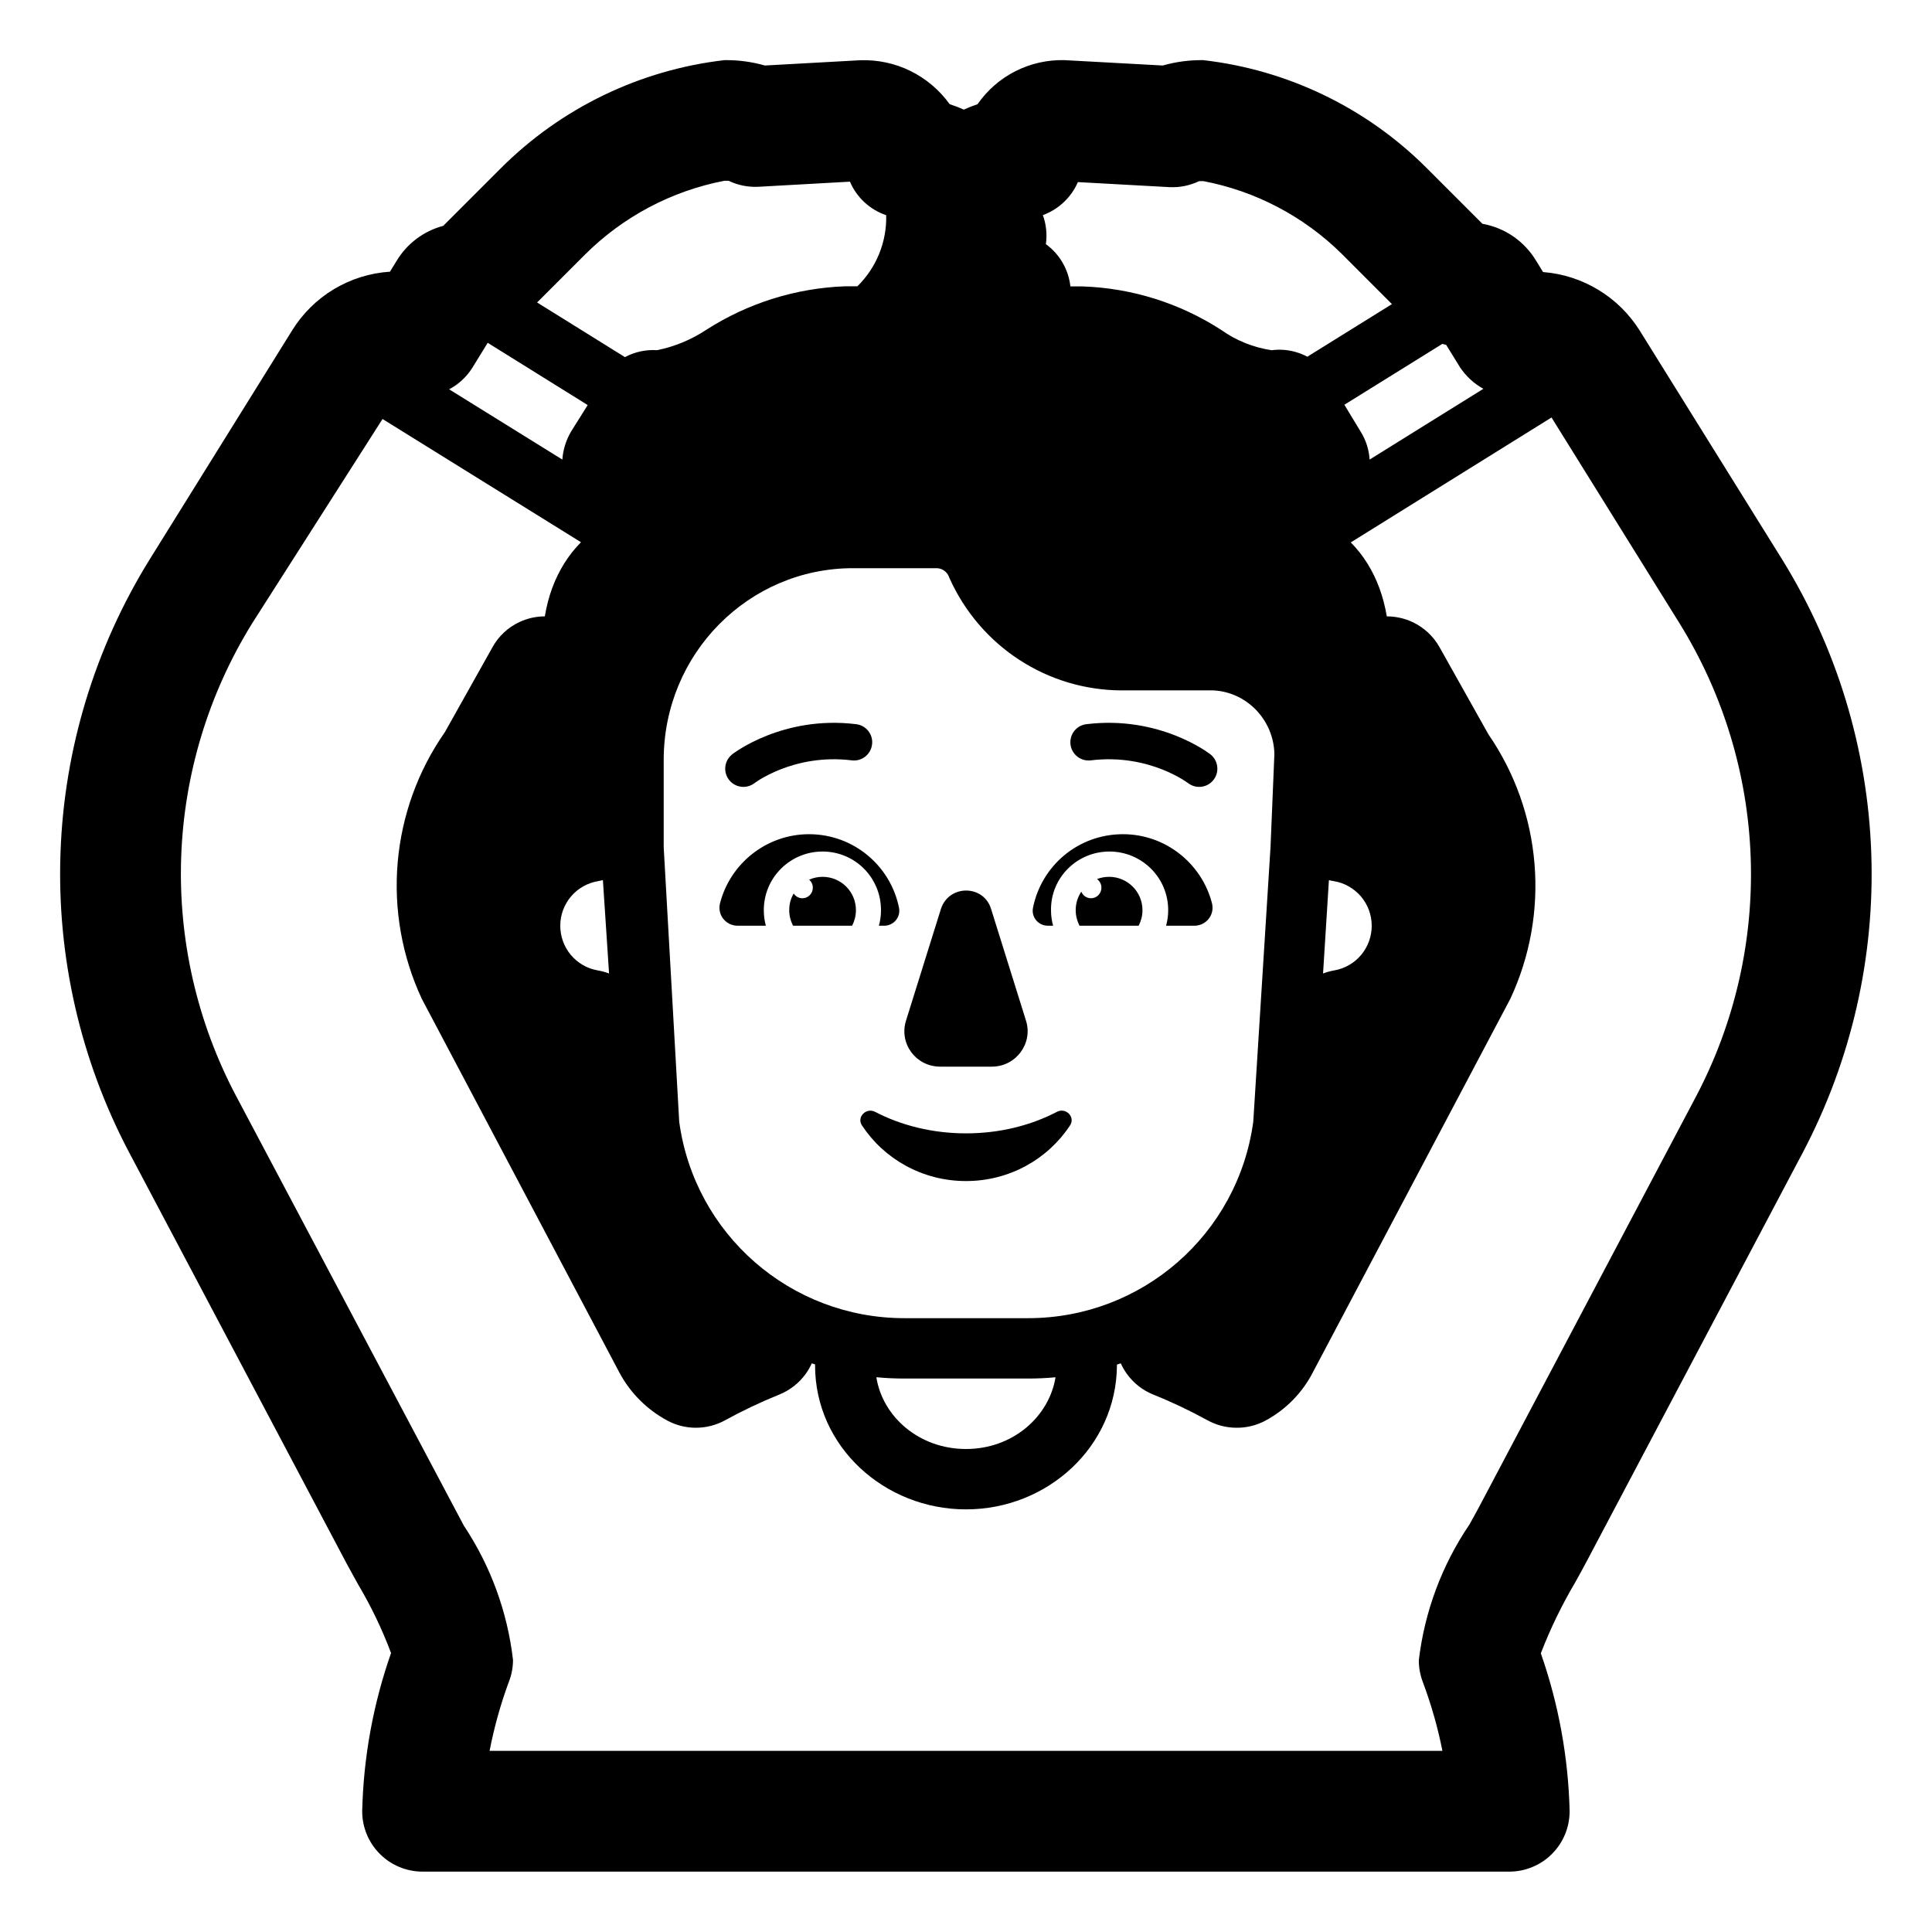
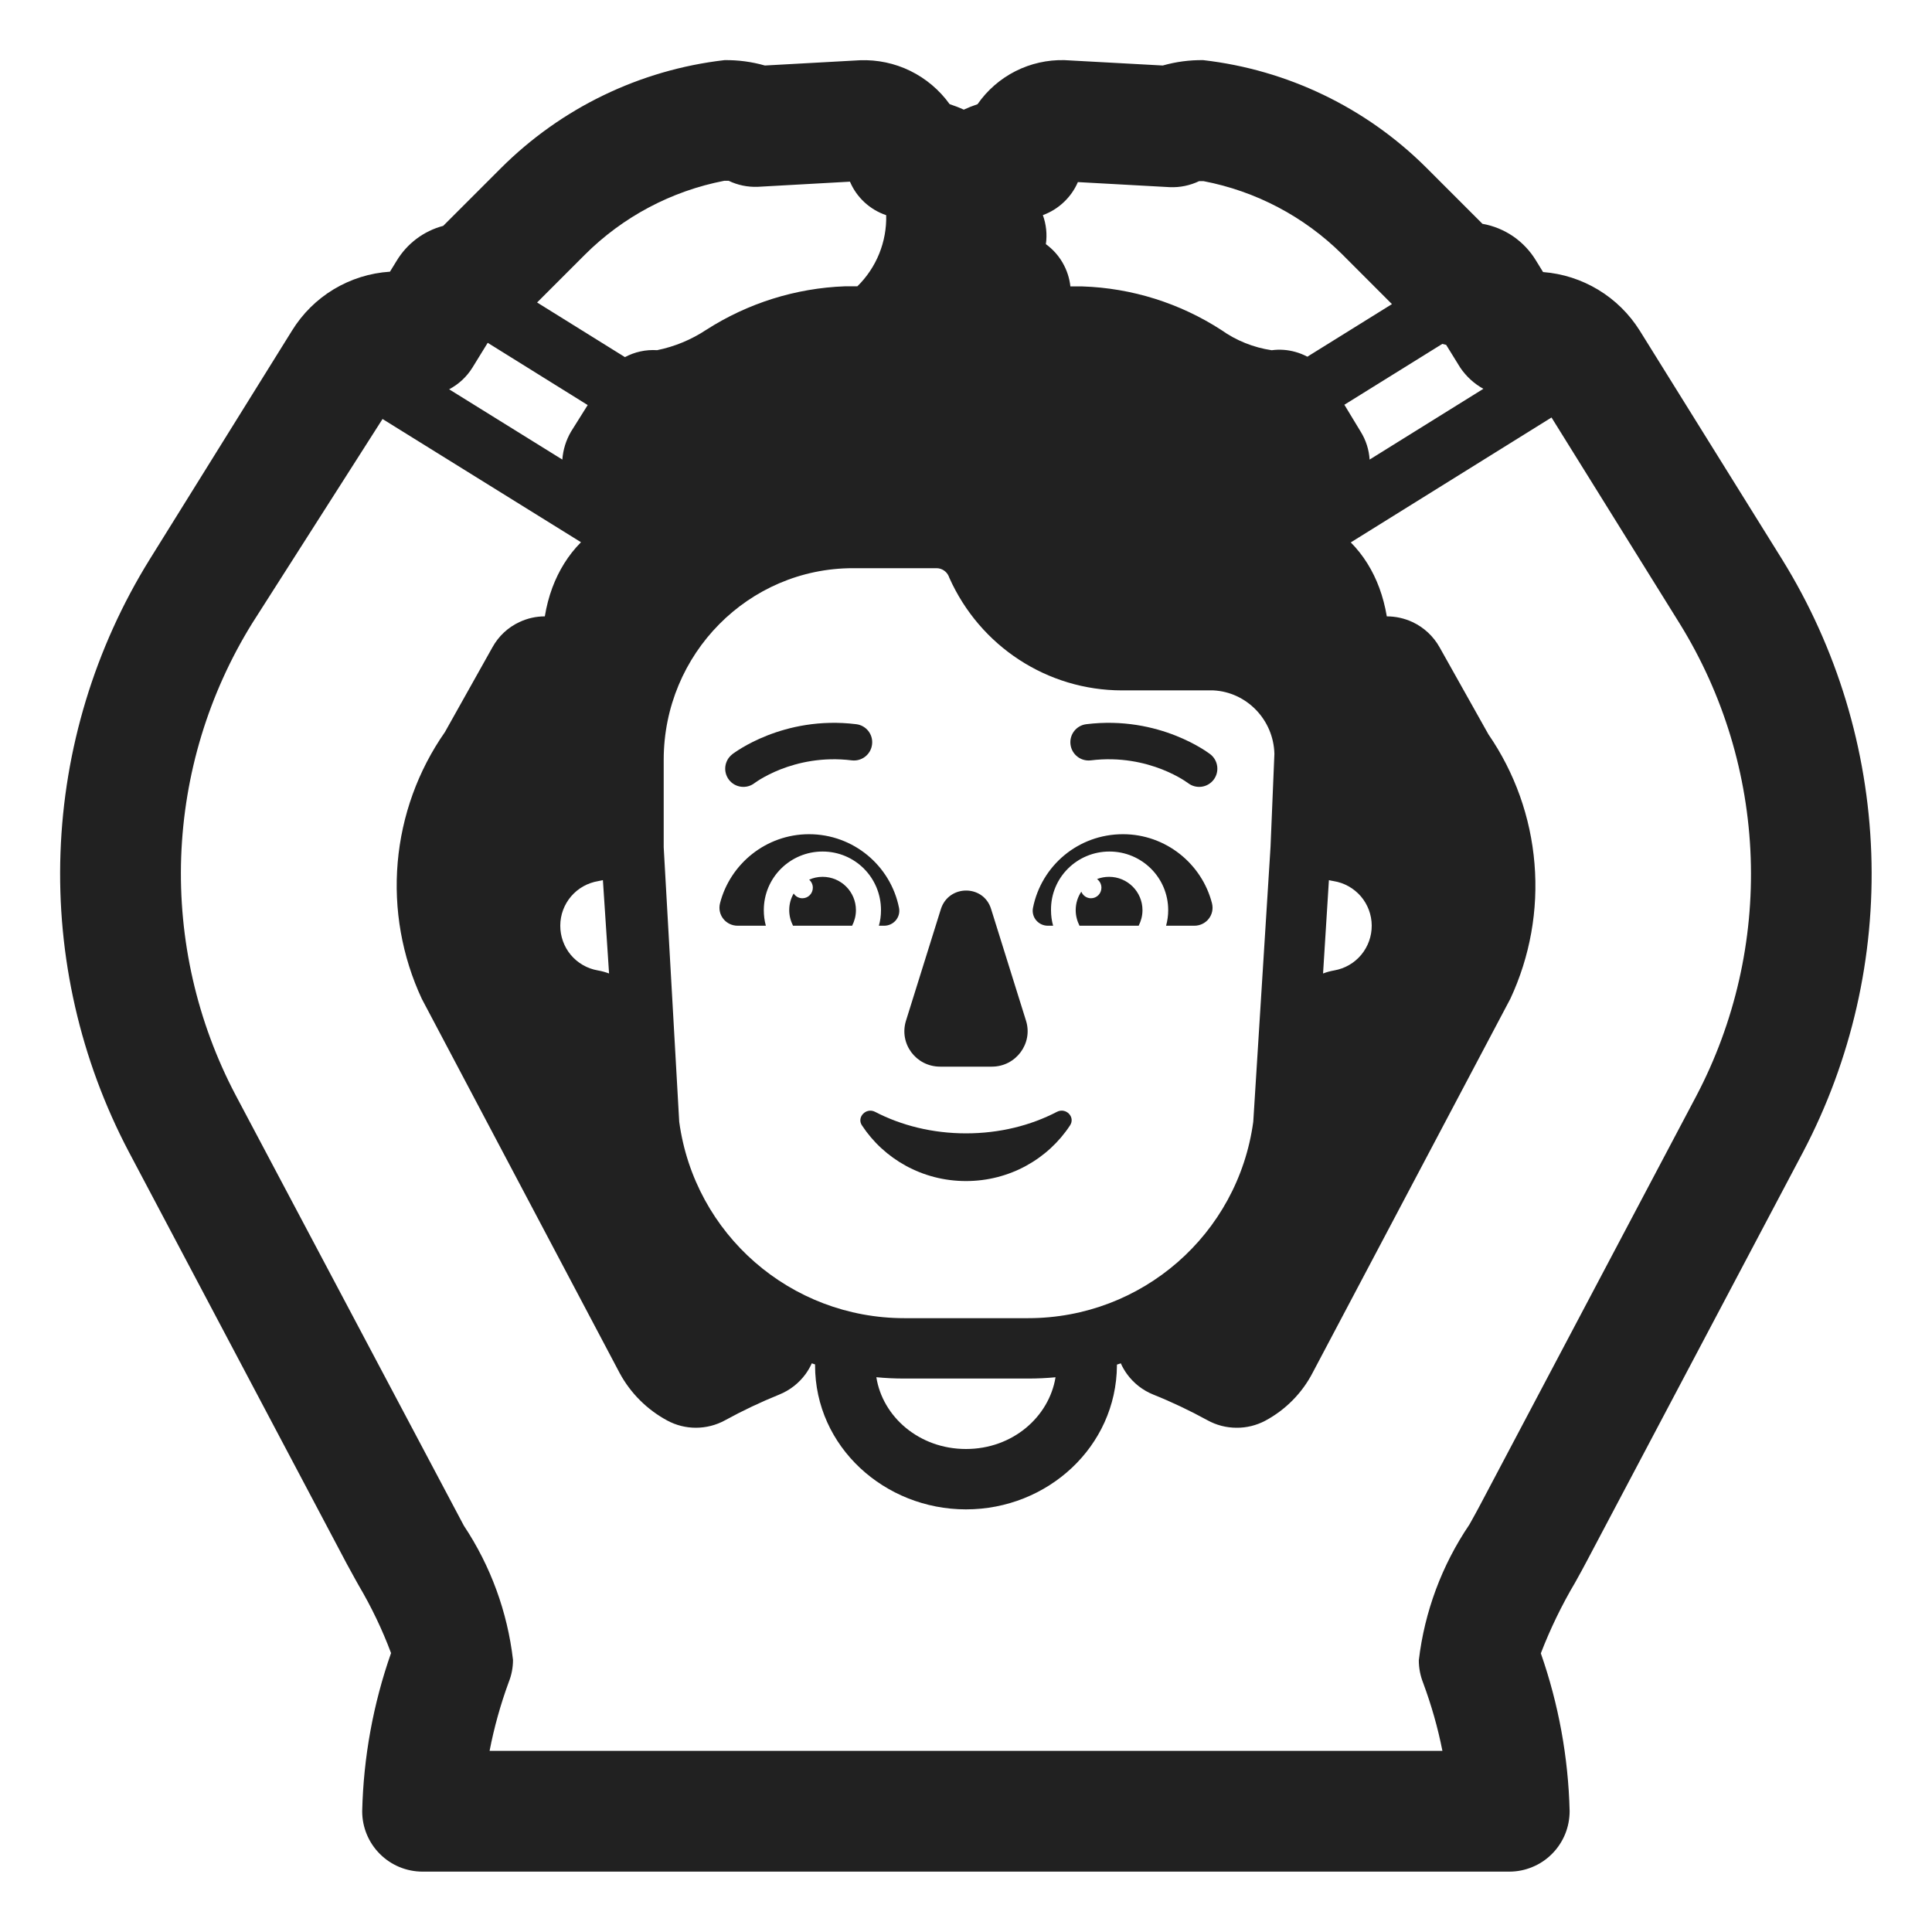
<svg xmlns="http://www.w3.org/2000/svg" width="32" height="32" viewBox="0 0 32 32" fill="none">
-   <path d="M15.584 15.057L15.006 16.906C14.888 17.286 15.171 17.667 15.572 17.667H16.428C16.829 17.667 17.112 17.28 16.994 16.906L16.416 15.057C16.292 14.648 15.714 14.648 15.584 15.057Z" fill="black" />
-   <path d="M14.493 18.415C14.929 18.642 15.448 18.772 16 18.772C16.557 18.772 17.071 18.642 17.507 18.415C17.656 18.339 17.816 18.502 17.722 18.642C17.358 19.195 16.723 19.562 16 19.562C15.277 19.562 14.642 19.195 14.278 18.642C14.184 18.507 14.344 18.339 14.493 18.415Z" fill="black" />
-   <path d="M12.498 12.97C12.366 13.072 12.177 13.048 12.075 12.917C11.973 12.785 11.997 12.596 12.128 12.494L12.129 12.493L12.13 12.492L12.133 12.489L12.143 12.482C12.151 12.476 12.162 12.469 12.176 12.459C12.203 12.44 12.241 12.415 12.29 12.386C12.388 12.327 12.53 12.252 12.708 12.182C13.064 12.042 13.573 11.92 14.182 11.995C14.347 12.015 14.465 12.165 14.444 12.331C14.424 12.496 14.274 12.614 14.108 12.594C13.621 12.534 13.214 12.631 12.928 12.743C12.786 12.799 12.674 12.859 12.6 12.903C12.563 12.925 12.536 12.944 12.518 12.956C12.51 12.961 12.504 12.966 12.501 12.968L12.498 12.97Z" fill="black" />
-   <path d="M20.1 12.917C20.202 12.785 20.178 12.596 20.047 12.493L20.045 12.492L20.041 12.489L20.032 12.482C20.024 12.476 20.013 12.469 19.999 12.459C19.972 12.44 19.934 12.415 19.885 12.386C19.787 12.327 19.645 12.252 19.467 12.182C19.111 12.042 18.602 11.92 17.993 11.995C17.828 12.015 17.71 12.165 17.731 12.331C17.751 12.496 17.901 12.614 18.067 12.594C18.554 12.534 18.961 12.631 19.247 12.743C19.389 12.799 19.501 12.859 19.575 12.903C19.612 12.925 19.639 12.944 19.656 12.956L19.665 12.961L19.674 12.968L19.677 12.97C19.809 13.072 19.998 13.048 20.1 12.917Z" fill="black" />
-   <path d="M11.925 14.964C12.092 14.307 12.691 13.817 13.4 13.817C14.137 13.817 14.753 14.341 14.891 15.039C14.92 15.195 14.799 15.333 14.644 15.333H14.557C14.58 15.253 14.592 15.167 14.592 15.075C14.592 14.535 14.16 14.104 13.624 14.104C13.089 14.104 12.651 14.535 12.651 15.075C12.651 15.167 12.662 15.247 12.685 15.333H12.219C12.023 15.333 11.879 15.155 11.925 14.964Z" fill="black" />
-   <path d="M20.075 14.964C19.908 14.307 19.309 13.817 18.6 13.817C17.857 13.817 17.247 14.341 17.109 15.039C17.08 15.195 17.201 15.333 17.356 15.333H17.443C17.42 15.253 17.408 15.167 17.408 15.075C17.402 14.535 17.84 14.104 18.376 14.104C18.911 14.104 19.349 14.535 19.349 15.075C19.349 15.167 19.337 15.247 19.314 15.333H19.781C19.977 15.333 20.121 15.155 20.075 14.964Z" fill="black" />
-   <path d="M14.177 15.075C14.177 14.77 13.93 14.523 13.624 14.523C13.545 14.523 13.47 14.54 13.402 14.57C13.439 14.602 13.463 14.65 13.463 14.703C13.463 14.8 13.386 14.878 13.29 14.878C13.23 14.878 13.176 14.847 13.146 14.799C13.098 14.88 13.072 14.974 13.072 15.075C13.072 15.167 13.095 15.253 13.135 15.333H14.114C14.154 15.253 14.177 15.167 14.177 15.075Z" fill="black" />
-   <path d="M18.17 14.56C18.232 14.536 18.299 14.523 18.37 14.523C18.675 14.523 18.923 14.77 18.923 15.075C18.923 15.167 18.9 15.253 18.86 15.333H17.88C17.84 15.253 17.817 15.167 17.817 15.075C17.817 14.961 17.851 14.856 17.91 14.769C17.936 14.833 17.998 14.878 18.07 14.878C18.166 14.878 18.243 14.8 18.243 14.703C18.243 14.644 18.214 14.592 18.17 14.56Z" fill="black" />
-   <path d="M6.999 31H24.999C25.131 31 25.261 30.974 25.382 30.923C25.504 30.873 25.614 30.799 25.707 30.705C25.8 30.612 25.873 30.501 25.923 30.38C25.973 30.258 25.998 30.128 25.998 29.996C25.976 29.106 25.815 28.224 25.521 27.384C25.678 26.977 25.868 26.585 26.09 26.21C26.164 26.077 26.231 25.956 26.283 25.856L29.865 19.08C30.666 17.555 31.055 15.849 30.994 14.128C30.933 12.407 30.425 10.732 29.519 9.268L27.158 5.474C26.985 5.199 26.751 4.968 26.473 4.8C26.195 4.632 25.882 4.531 25.558 4.506L25.443 4.319C25.347 4.159 25.218 4.022 25.065 3.916C24.912 3.811 24.737 3.739 24.554 3.707L23.618 2.771C22.623 1.781 21.323 1.156 19.929 0.996C19.703 0.993 19.477 1.023 19.259 1.085L17.631 0.996C17.349 0.989 17.07 1.052 16.819 1.179C16.567 1.307 16.352 1.494 16.191 1.726C16.113 1.752 16.037 1.782 15.963 1.816C15.887 1.781 15.809 1.751 15.729 1.725C15.56 1.49 15.336 1.301 15.077 1.174C14.818 1.047 14.531 0.987 14.242 0.998L12.669 1.085C12.451 1.023 12.226 0.993 12 0.996C10.597 1.158 9.291 1.79 8.293 2.789L7.341 3.741C7.018 3.826 6.741 4.035 6.569 4.321L6.459 4.5C6.13 4.521 5.811 4.621 5.528 4.791C5.246 4.961 5.009 5.196 4.836 5.477L2.477 9.269C1.571 10.732 1.062 12.406 1.002 14.126C0.941 15.846 1.331 17.552 2.132 19.075L5.738 25.891C5.778 25.965 5.822 26.045 5.87 26.132L5.938 26.254C6.15 26.613 6.331 26.989 6.477 27.38C6.181 28.223 6.02 29.107 5.999 30C5.999 30.265 6.104 30.52 6.292 30.707C6.479 30.895 6.734 31 6.999 31ZM23.891 29H8.109C8.184 28.613 8.29 28.232 8.426 27.862C8.473 27.745 8.497 27.619 8.497 27.493C8.405 26.698 8.126 25.936 7.683 25.27L3.902 18.137C3.263 16.923 2.953 15.563 3.001 14.193C3.05 12.822 3.455 11.488 4.178 10.322L6.336 6.94L9.62 8.979L9.622 8.982C9.412 9.193 9.254 9.451 9.148 9.735C9.092 9.886 9.051 10.045 9.024 10.209C8.879 10.209 8.736 10.241 8.604 10.303C8.414 10.391 8.258 10.537 8.157 10.72L7.369 12.126C6.923 12.764 6.654 13.509 6.587 14.284C6.52 15.06 6.658 15.84 6.987 16.545L10.265 22.745C10.445 23.077 10.719 23.349 11.051 23.528C11.197 23.607 11.36 23.648 11.525 23.648C11.694 23.648 11.86 23.606 12.008 23.525C12.299 23.365 12.6 23.223 12.908 23.098C13.083 23.027 13.234 22.909 13.345 22.756C13.384 22.701 13.418 22.643 13.446 22.581C13.464 22.587 13.482 22.593 13.5 22.599V22.614C13.5 23.964 14.653 25 16 25C17.351 25 18.49 23.961 18.5 22.617L18.5 22.614V22.602C18.521 22.595 18.542 22.588 18.564 22.581C18.591 22.643 18.626 22.702 18.666 22.758C18.776 22.91 18.928 23.029 19.103 23.099C19.41 23.222 19.708 23.364 19.998 23.523C20.146 23.605 20.312 23.648 20.481 23.648C20.646 23.65 20.81 23.609 20.956 23.532C21.294 23.351 21.569 23.072 21.744 22.732L25.016 16.543C25.342 15.844 25.48 15.073 25.416 14.305C25.353 13.537 25.09 12.798 24.653 12.163L23.844 10.721C23.742 10.539 23.586 10.393 23.397 10.304C23.262 10.241 23.116 10.209 22.97 10.209C22.942 10.045 22.901 9.886 22.845 9.735C22.74 9.452 22.582 9.194 22.373 8.984L25.698 6.915L27.822 10.33C28.544 11.497 28.949 12.832 28.997 14.204C29.045 15.575 28.735 16.936 28.097 18.151L24.513 24.932C24.472 25.01 24.423 25.099 24.365 25.203L24.337 25.253C23.882 25.924 23.595 26.695 23.5 27.5C23.5 27.626 23.524 27.751 23.57 27.869C23.707 28.237 23.815 28.615 23.891 29ZM23.889 5.696C23.91 5.702 23.931 5.707 23.953 5.712L24.186 6.089C24.285 6.235 24.416 6.355 24.569 6.44L22.685 7.612C22.675 7.45 22.625 7.292 22.539 7.153L22.267 6.704L23.889 5.696ZM23.055 5.037L21.654 5.908C21.591 5.875 21.525 5.848 21.456 5.829C21.328 5.793 21.195 5.783 21.063 5.801C20.762 5.756 20.477 5.642 20.229 5.466C19.542 5.021 18.747 4.771 17.929 4.744H17.729C17.714 4.605 17.67 4.472 17.6 4.351C17.53 4.23 17.436 4.126 17.323 4.044C17.346 3.882 17.329 3.717 17.273 3.563C17.402 3.516 17.52 3.443 17.619 3.349C17.719 3.255 17.799 3.142 17.853 3.016L19.377 3.1C19.544 3.107 19.711 3.072 19.862 3C19.886 2.999 19.909 2.999 19.933 3C20.8 3.166 21.598 3.586 22.226 4.207L23.055 5.037ZM9.734 6.709L9.458 7.149C9.375 7.291 9.326 7.449 9.314 7.612L7.439 6.448C7.597 6.365 7.731 6.241 7.826 6.087L8.078 5.678L9.734 6.709ZM10.351 5.915L8.896 5.01L9.687 4.219C10.318 3.589 11.123 3.163 11.998 2.994C12.021 2.993 12.045 2.993 12.068 2.994C12.219 3.067 12.386 3.101 12.554 3.094L14.078 3.009C14.133 3.139 14.215 3.255 14.319 3.351C14.422 3.446 14.544 3.519 14.678 3.564C14.684 3.783 14.644 4 14.562 4.203C14.48 4.405 14.357 4.589 14.201 4.742H13.996C13.178 4.772 12.384 5.022 11.696 5.464C11.449 5.627 11.174 5.741 10.884 5.8C10.698 5.788 10.514 5.828 10.351 5.915ZM9.986 14.578L10.088 16.124C10.027 16.101 9.965 16.084 9.901 16.073C9.726 16.043 9.568 15.951 9.454 15.816C9.341 15.68 9.279 15.508 9.28 15.331C9.28 15.153 9.344 14.982 9.459 14.847C9.574 14.712 9.733 14.623 9.908 14.594C9.934 14.589 9.961 14.584 9.986 14.578ZM16 24C15.223 24 14.618 23.465 14.515 22.811C14.668 22.826 14.822 22.833 14.979 22.833H17.03C17.183 22.833 17.334 22.826 17.483 22.812C17.375 23.469 16.772 24 16 24ZM22.1 16.073C22.036 16.084 21.974 16.101 21.914 16.124L22.011 14.578C22.037 14.584 22.063 14.59 22.09 14.594C22.265 14.622 22.424 14.712 22.54 14.846C22.655 14.981 22.719 15.152 22.72 15.329C22.721 15.506 22.66 15.678 22.546 15.815C22.433 15.951 22.275 16.042 22.1 16.073ZM14.127 9.411H15.512C15.6 9.411 15.682 9.465 15.717 9.551L15.72 9.561L15.724 9.57C16.231 10.705 17.349 11.435 18.586 11.435H20.098C20.649 11.463 21.094 11.921 21.108 12.486L21.044 14.027L20.758 18.58C20.504 20.446 18.913 21.833 17.03 21.833H14.979C13.095 21.833 11.504 20.446 11.25 18.58L10.993 14.034V12.586C10.993 10.827 12.401 9.411 14.127 9.411Z" fill="black" />
+   <path d="M15.584 15.057L15.006 16.906C14.888 17.286 15.171 17.667 15.572 17.667H16.428C16.829 17.667 17.112 17.28 16.994 16.906L16.416 15.057C16.292 14.648 15.714 14.648 15.584 15.057Z" fill="#212121" />
+   <path d="M14.493 18.415C14.929 18.642 15.448 18.772 16 18.772C16.557 18.772 17.071 18.642 17.507 18.415C17.656 18.339 17.816 18.502 17.722 18.642C17.358 19.195 16.723 19.562 16 19.562C15.277 19.562 14.642 19.195 14.278 18.642C14.184 18.507 14.344 18.339 14.493 18.415Z" fill="#212121" />
+   <path d="M12.498 12.97C12.366 13.072 12.177 13.048 12.075 12.917C11.973 12.785 11.997 12.596 12.128 12.494L12.129 12.493L12.13 12.492L12.133 12.489L12.143 12.482C12.151 12.476 12.162 12.469 12.176 12.459C12.203 12.44 12.241 12.415 12.29 12.386C12.388 12.327 12.53 12.252 12.708 12.182C13.064 12.042 13.573 11.92 14.182 11.995C14.347 12.015 14.465 12.165 14.444 12.331C14.424 12.496 14.274 12.614 14.108 12.594C13.621 12.534 13.214 12.631 12.928 12.743C12.786 12.799 12.674 12.859 12.6 12.903C12.563 12.925 12.536 12.944 12.518 12.956C12.51 12.961 12.504 12.966 12.501 12.968L12.498 12.97Z" fill="#212121" />
+   <path d="M20.1 12.917C20.202 12.785 20.178 12.596 20.047 12.493L20.045 12.492L20.041 12.489L20.032 12.482C20.024 12.476 20.013 12.469 19.999 12.459C19.972 12.44 19.934 12.415 19.885 12.386C19.787 12.327 19.645 12.252 19.467 12.182C19.111 12.042 18.602 11.92 17.993 11.995C17.828 12.015 17.71 12.165 17.731 12.331C17.751 12.496 17.901 12.614 18.067 12.594C18.554 12.534 18.961 12.631 19.247 12.743C19.389 12.799 19.501 12.859 19.575 12.903C19.612 12.925 19.639 12.944 19.656 12.956L19.665 12.961L19.674 12.968L19.677 12.97C19.809 13.072 19.998 13.048 20.1 12.917Z" fill="#212121" />
+   <path d="M11.925 14.964C12.092 14.307 12.691 13.817 13.4 13.817C14.137 13.817 14.753 14.341 14.891 15.039C14.92 15.195 14.799 15.333 14.644 15.333H14.557C14.58 15.253 14.592 15.167 14.592 15.075C14.592 14.535 14.16 14.104 13.624 14.104C13.089 14.104 12.651 14.535 12.651 15.075C12.651 15.167 12.662 15.247 12.685 15.333H12.219C12.023 15.333 11.879 15.155 11.925 14.964Z" fill="#212121" />
+   <path d="M20.075 14.964C19.908 14.307 19.309 13.817 18.6 13.817C17.857 13.817 17.247 14.341 17.109 15.039C17.08 15.195 17.201 15.333 17.356 15.333H17.443C17.42 15.253 17.408 15.167 17.408 15.075C17.402 14.535 17.84 14.104 18.376 14.104C18.911 14.104 19.349 14.535 19.349 15.075C19.349 15.167 19.337 15.247 19.314 15.333H19.781C19.977 15.333 20.121 15.155 20.075 14.964Z" fill="#212121" />
+   <path d="M14.177 15.075C14.177 14.77 13.93 14.523 13.624 14.523C13.545 14.523 13.47 14.54 13.402 14.57C13.439 14.602 13.463 14.65 13.463 14.703C13.463 14.8 13.386 14.878 13.29 14.878C13.23 14.878 13.176 14.847 13.146 14.799C13.098 14.88 13.072 14.974 13.072 15.075C13.072 15.167 13.095 15.253 13.135 15.333H14.114C14.154 15.253 14.177 15.167 14.177 15.075Z" fill="#212121" />
+   <path d="M18.17 14.56C18.232 14.536 18.299 14.523 18.37 14.523C18.675 14.523 18.923 14.77 18.923 15.075C18.923 15.167 18.9 15.253 18.86 15.333H17.88C17.84 15.253 17.817 15.167 17.817 15.075C17.817 14.961 17.851 14.856 17.91 14.769C17.936 14.833 17.998 14.878 18.07 14.878C18.166 14.878 18.243 14.8 18.243 14.703C18.243 14.644 18.214 14.592 18.17 14.56Z" fill="#212121" />
+   <path d="M6.999 31H24.999C25.131 31 25.261 30.974 25.382 30.923C25.504 30.873 25.614 30.799 25.707 30.705C25.8 30.612 25.873 30.501 25.923 30.38C25.973 30.258 25.998 30.128 25.998 29.996C25.976 29.106 25.815 28.224 25.521 27.384C25.678 26.977 25.868 26.585 26.09 26.21C26.164 26.077 26.231 25.956 26.283 25.856L29.865 19.08C30.666 17.555 31.055 15.849 30.994 14.128C30.933 12.407 30.425 10.732 29.519 9.268L27.158 5.474C26.985 5.199 26.751 4.968 26.473 4.8C26.195 4.632 25.882 4.531 25.558 4.506L25.443 4.319C25.347 4.159 25.218 4.022 25.065 3.916C24.912 3.811 24.737 3.739 24.554 3.707L23.618 2.771C22.623 1.781 21.323 1.156 19.929 0.996C19.703 0.993 19.477 1.023 19.259 1.085L17.631 0.996C17.349 0.989 17.07 1.052 16.819 1.179C16.567 1.307 16.352 1.494 16.191 1.726C16.113 1.752 16.037 1.782 15.963 1.816C15.887 1.781 15.809 1.751 15.729 1.725C15.56 1.49 15.336 1.301 15.077 1.174C14.818 1.047 14.531 0.987 14.242 0.998L12.669 1.085C12.451 1.023 12.226 0.993 12 0.996C10.597 1.158 9.291 1.79 8.293 2.789L7.341 3.741C7.018 3.826 6.741 4.035 6.569 4.321L6.459 4.5C6.13 4.521 5.811 4.621 5.528 4.791C5.246 4.961 5.009 5.196 4.836 5.477L2.477 9.269C1.571 10.732 1.062 12.406 1.002 14.126C0.941 15.846 1.331 17.552 2.132 19.075L5.738 25.891C5.778 25.965 5.822 26.045 5.87 26.132L5.938 26.254C6.15 26.613 6.331 26.989 6.477 27.38C6.181 28.223 6.02 29.107 5.999 30C5.999 30.265 6.104 30.52 6.292 30.707C6.479 30.895 6.734 31 6.999 31ZM23.891 29H8.109C8.184 28.613 8.29 28.232 8.426 27.862C8.473 27.745 8.497 27.619 8.497 27.493C8.405 26.698 8.126 25.936 7.683 25.27L3.902 18.137C3.263 16.923 2.953 15.563 3.001 14.193C3.05 12.822 3.455 11.488 4.178 10.322L6.336 6.94L9.62 8.979L9.622 8.982C9.412 9.193 9.254 9.451 9.148 9.735C9.092 9.886 9.051 10.045 9.024 10.209C8.879 10.209 8.736 10.241 8.604 10.303C8.414 10.391 8.258 10.537 8.157 10.72L7.369 12.126C6.923 12.764 6.654 13.509 6.587 14.284C6.52 15.06 6.658 15.84 6.987 16.545L10.265 22.745C10.445 23.077 10.719 23.349 11.051 23.528C11.197 23.607 11.36 23.648 11.525 23.648C11.694 23.648 11.86 23.606 12.008 23.525C12.299 23.365 12.6 23.223 12.908 23.098C13.083 23.027 13.234 22.909 13.345 22.756C13.384 22.701 13.418 22.643 13.446 22.581C13.464 22.587 13.482 22.593 13.5 22.599V22.614C13.5 23.964 14.653 25 16 25C17.351 25 18.49 23.961 18.5 22.617L18.5 22.614V22.602C18.521 22.595 18.542 22.588 18.564 22.581C18.591 22.643 18.626 22.702 18.666 22.758C18.776 22.91 18.928 23.029 19.103 23.099C19.41 23.222 19.708 23.364 19.998 23.523C20.146 23.605 20.312 23.648 20.481 23.648C20.646 23.65 20.81 23.609 20.956 23.532C21.294 23.351 21.569 23.072 21.744 22.732L25.016 16.543C25.342 15.844 25.48 15.073 25.416 14.305C25.353 13.537 25.09 12.798 24.653 12.163L23.844 10.721C23.742 10.539 23.586 10.393 23.397 10.304C23.262 10.241 23.116 10.209 22.97 10.209C22.942 10.045 22.901 9.886 22.845 9.735C22.74 9.452 22.582 9.194 22.373 8.984L25.698 6.915L27.822 10.33C28.544 11.497 28.949 12.832 28.997 14.204C29.045 15.575 28.735 16.936 28.097 18.151L24.513 24.932C24.472 25.01 24.423 25.099 24.365 25.203L24.337 25.253C23.882 25.924 23.595 26.695 23.5 27.5C23.5 27.626 23.524 27.751 23.57 27.869C23.707 28.237 23.815 28.615 23.891 29ZM23.889 5.696C23.91 5.702 23.931 5.707 23.953 5.712L24.186 6.089C24.285 6.235 24.416 6.355 24.569 6.44L22.685 7.612C22.675 7.45 22.625 7.292 22.539 7.153L22.267 6.704L23.889 5.696ZM23.055 5.037L21.654 5.908C21.591 5.875 21.525 5.848 21.456 5.829C21.328 5.793 21.195 5.783 21.063 5.801C20.762 5.756 20.477 5.642 20.229 5.466C19.542 5.021 18.747 4.771 17.929 4.744H17.729C17.714 4.605 17.67 4.472 17.6 4.351C17.53 4.23 17.436 4.126 17.323 4.044C17.346 3.882 17.329 3.717 17.273 3.563C17.402 3.516 17.52 3.443 17.619 3.349C17.719 3.255 17.799 3.142 17.853 3.016L19.377 3.1C19.544 3.107 19.711 3.072 19.862 3C19.886 2.999 19.909 2.999 19.933 3C20.8 3.166 21.598 3.586 22.226 4.207L23.055 5.037ZM9.734 6.709L9.458 7.149C9.375 7.291 9.326 7.449 9.314 7.612L7.439 6.448C7.597 6.365 7.731 6.241 7.826 6.087L8.078 5.678L9.734 6.709ZM10.351 5.915L8.896 5.01L9.687 4.219C10.318 3.589 11.123 3.163 11.998 2.994C12.021 2.993 12.045 2.993 12.068 2.994C12.219 3.067 12.386 3.101 12.554 3.094L14.078 3.009C14.133 3.139 14.215 3.255 14.319 3.351C14.422 3.446 14.544 3.519 14.678 3.564C14.684 3.783 14.644 4 14.562 4.203C14.48 4.405 14.357 4.589 14.201 4.742H13.996C13.178 4.772 12.384 5.022 11.696 5.464C11.449 5.627 11.174 5.741 10.884 5.8C10.698 5.788 10.514 5.828 10.351 5.915ZM9.986 14.578L10.088 16.124C10.027 16.101 9.965 16.084 9.901 16.073C9.726 16.043 9.568 15.951 9.454 15.816C9.341 15.68 9.279 15.508 9.28 15.331C9.28 15.153 9.344 14.982 9.459 14.847C9.574 14.712 9.733 14.623 9.908 14.594C9.934 14.589 9.961 14.584 9.986 14.578ZM16 24C15.223 24 14.618 23.465 14.515 22.811C14.668 22.826 14.822 22.833 14.979 22.833H17.03C17.183 22.833 17.334 22.826 17.483 22.812C17.375 23.469 16.772 24 16 24ZM22.1 16.073C22.036 16.084 21.974 16.101 21.914 16.124L22.011 14.578C22.037 14.584 22.063 14.59 22.09 14.594C22.265 14.622 22.424 14.712 22.54 14.846C22.655 14.981 22.719 15.152 22.72 15.329C22.721 15.506 22.66 15.678 22.546 15.815C22.433 15.951 22.275 16.042 22.1 16.073ZM14.127 9.411H15.512C15.6 9.411 15.682 9.465 15.717 9.551L15.72 9.561L15.724 9.57C16.231 10.705 17.349 11.435 18.586 11.435H20.098C20.649 11.463 21.094 11.921 21.108 12.486L21.044 14.027L20.758 18.58C20.504 20.446 18.913 21.833 17.03 21.833H14.979C13.095 21.833 11.504 20.446 11.25 18.58L10.993 14.034V12.586C10.993 10.827 12.401 9.411 14.127 9.411Z" fill="#212121" />
</svg>
